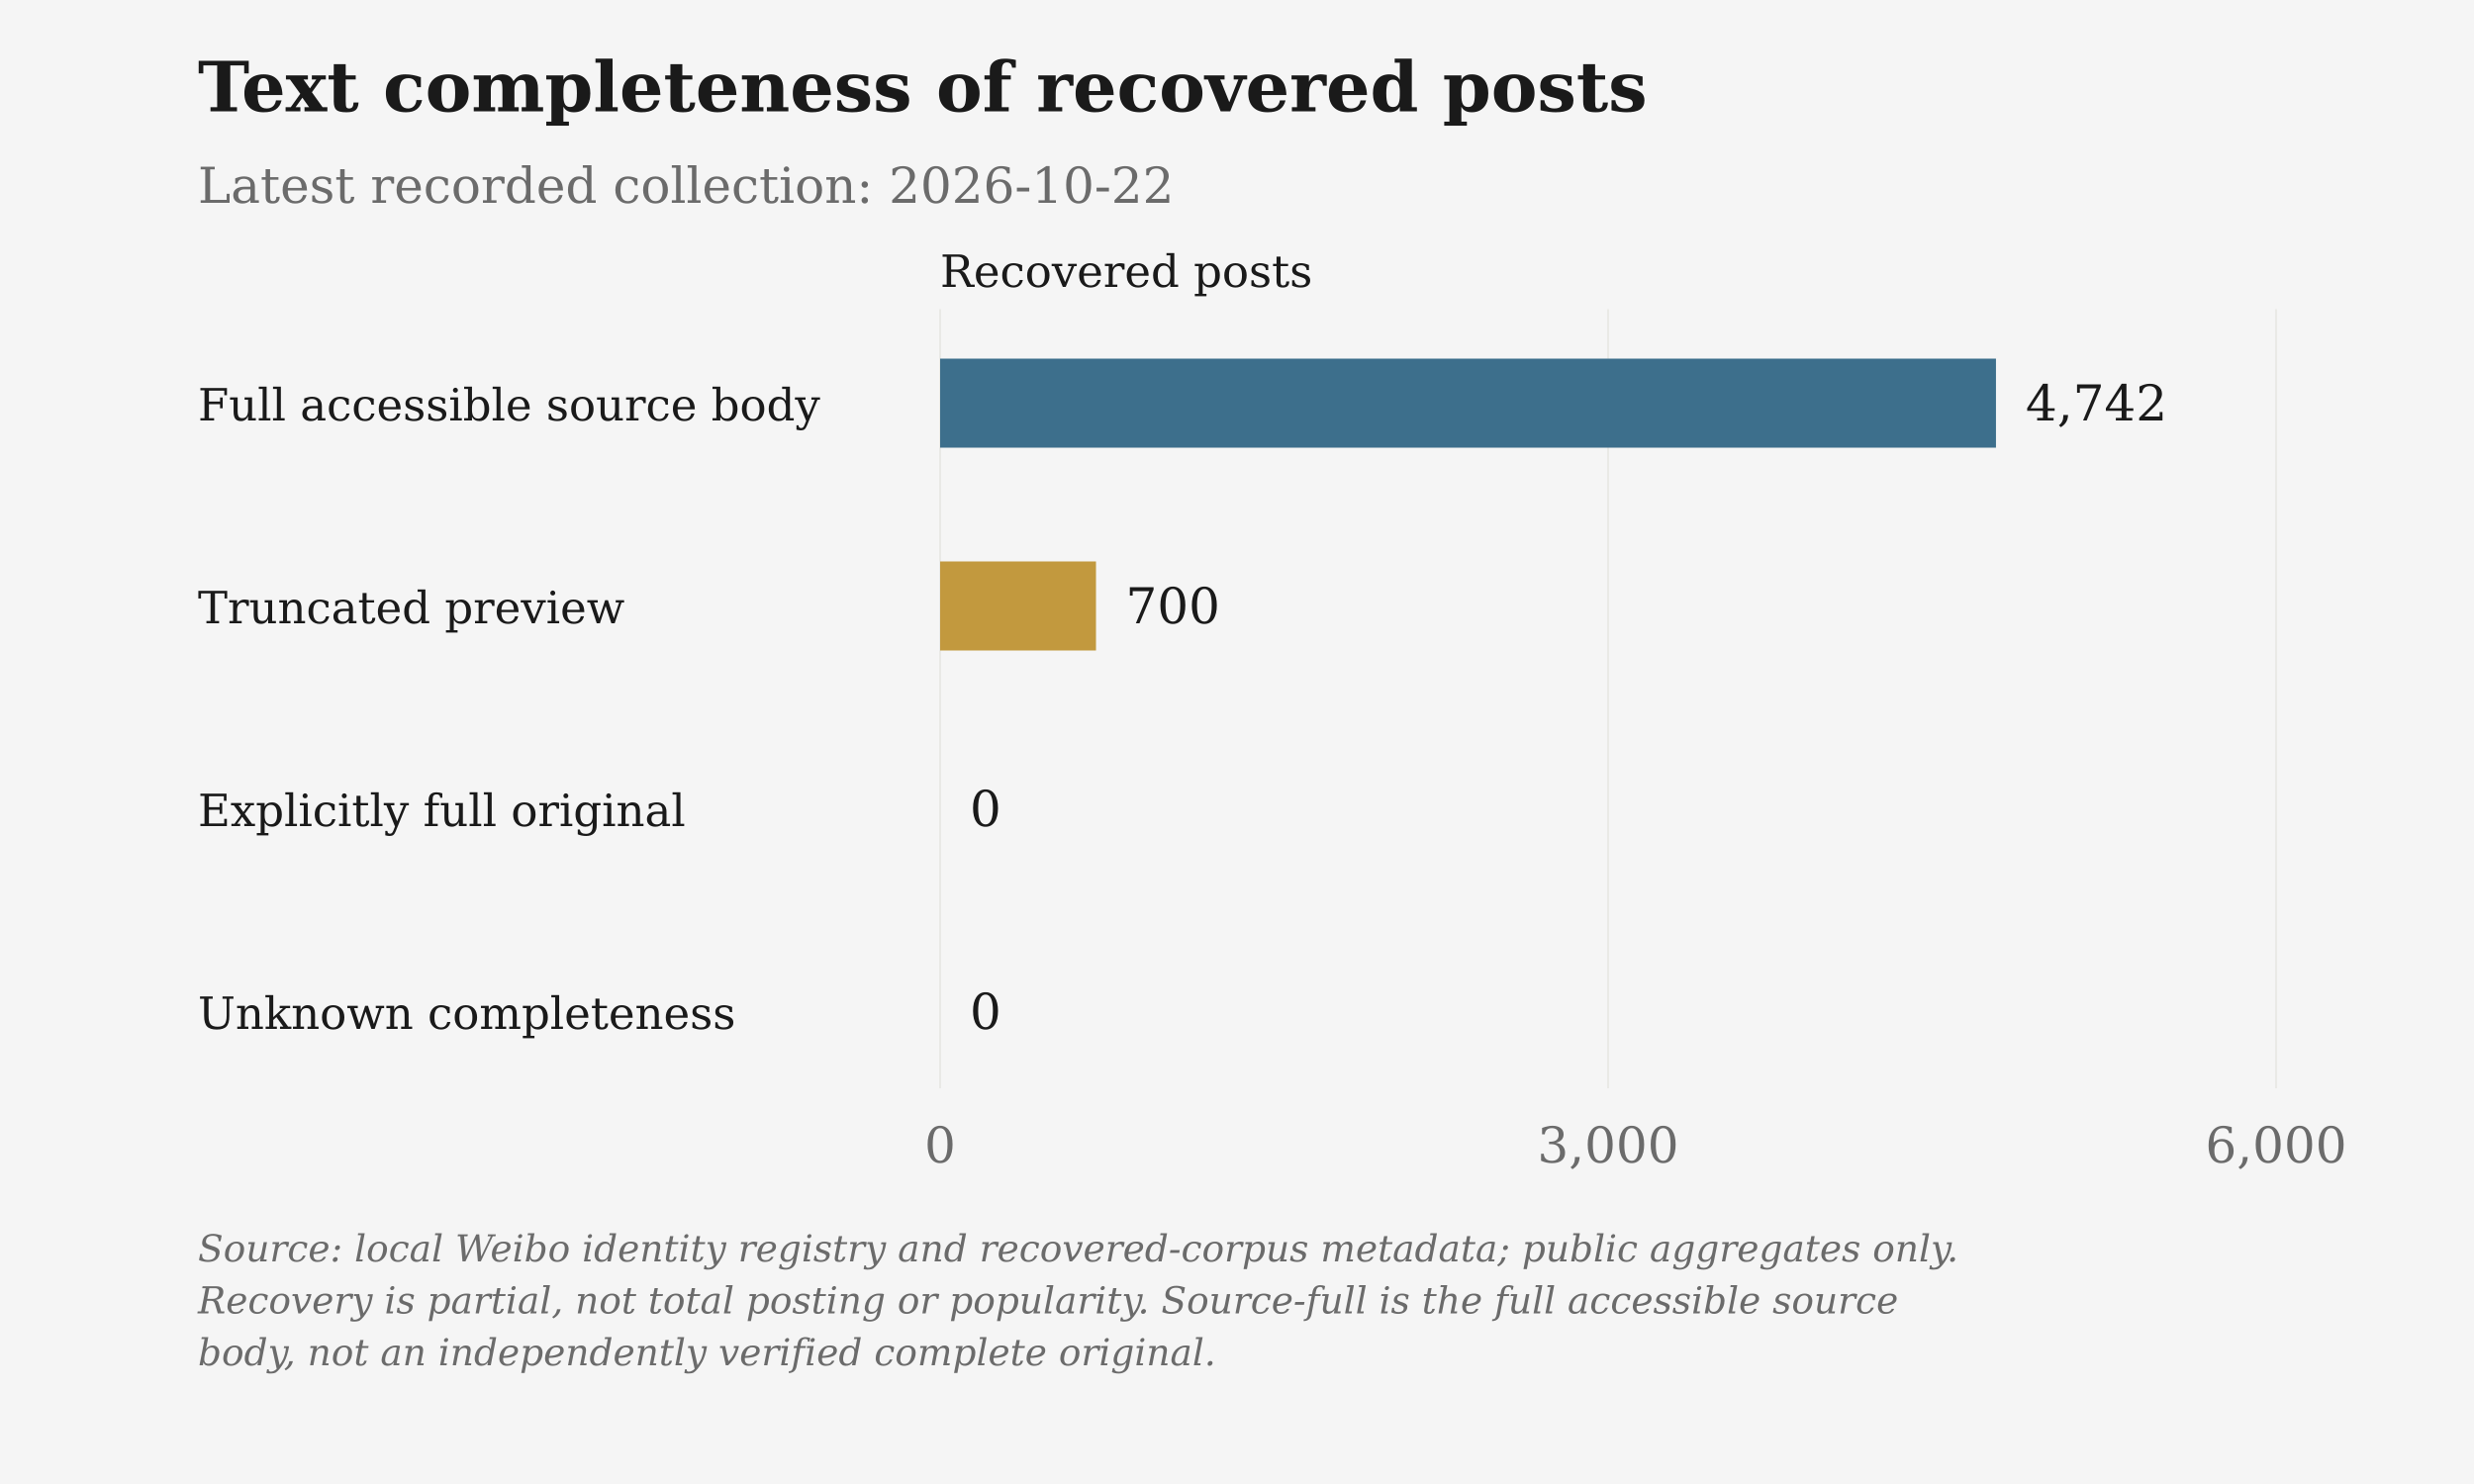
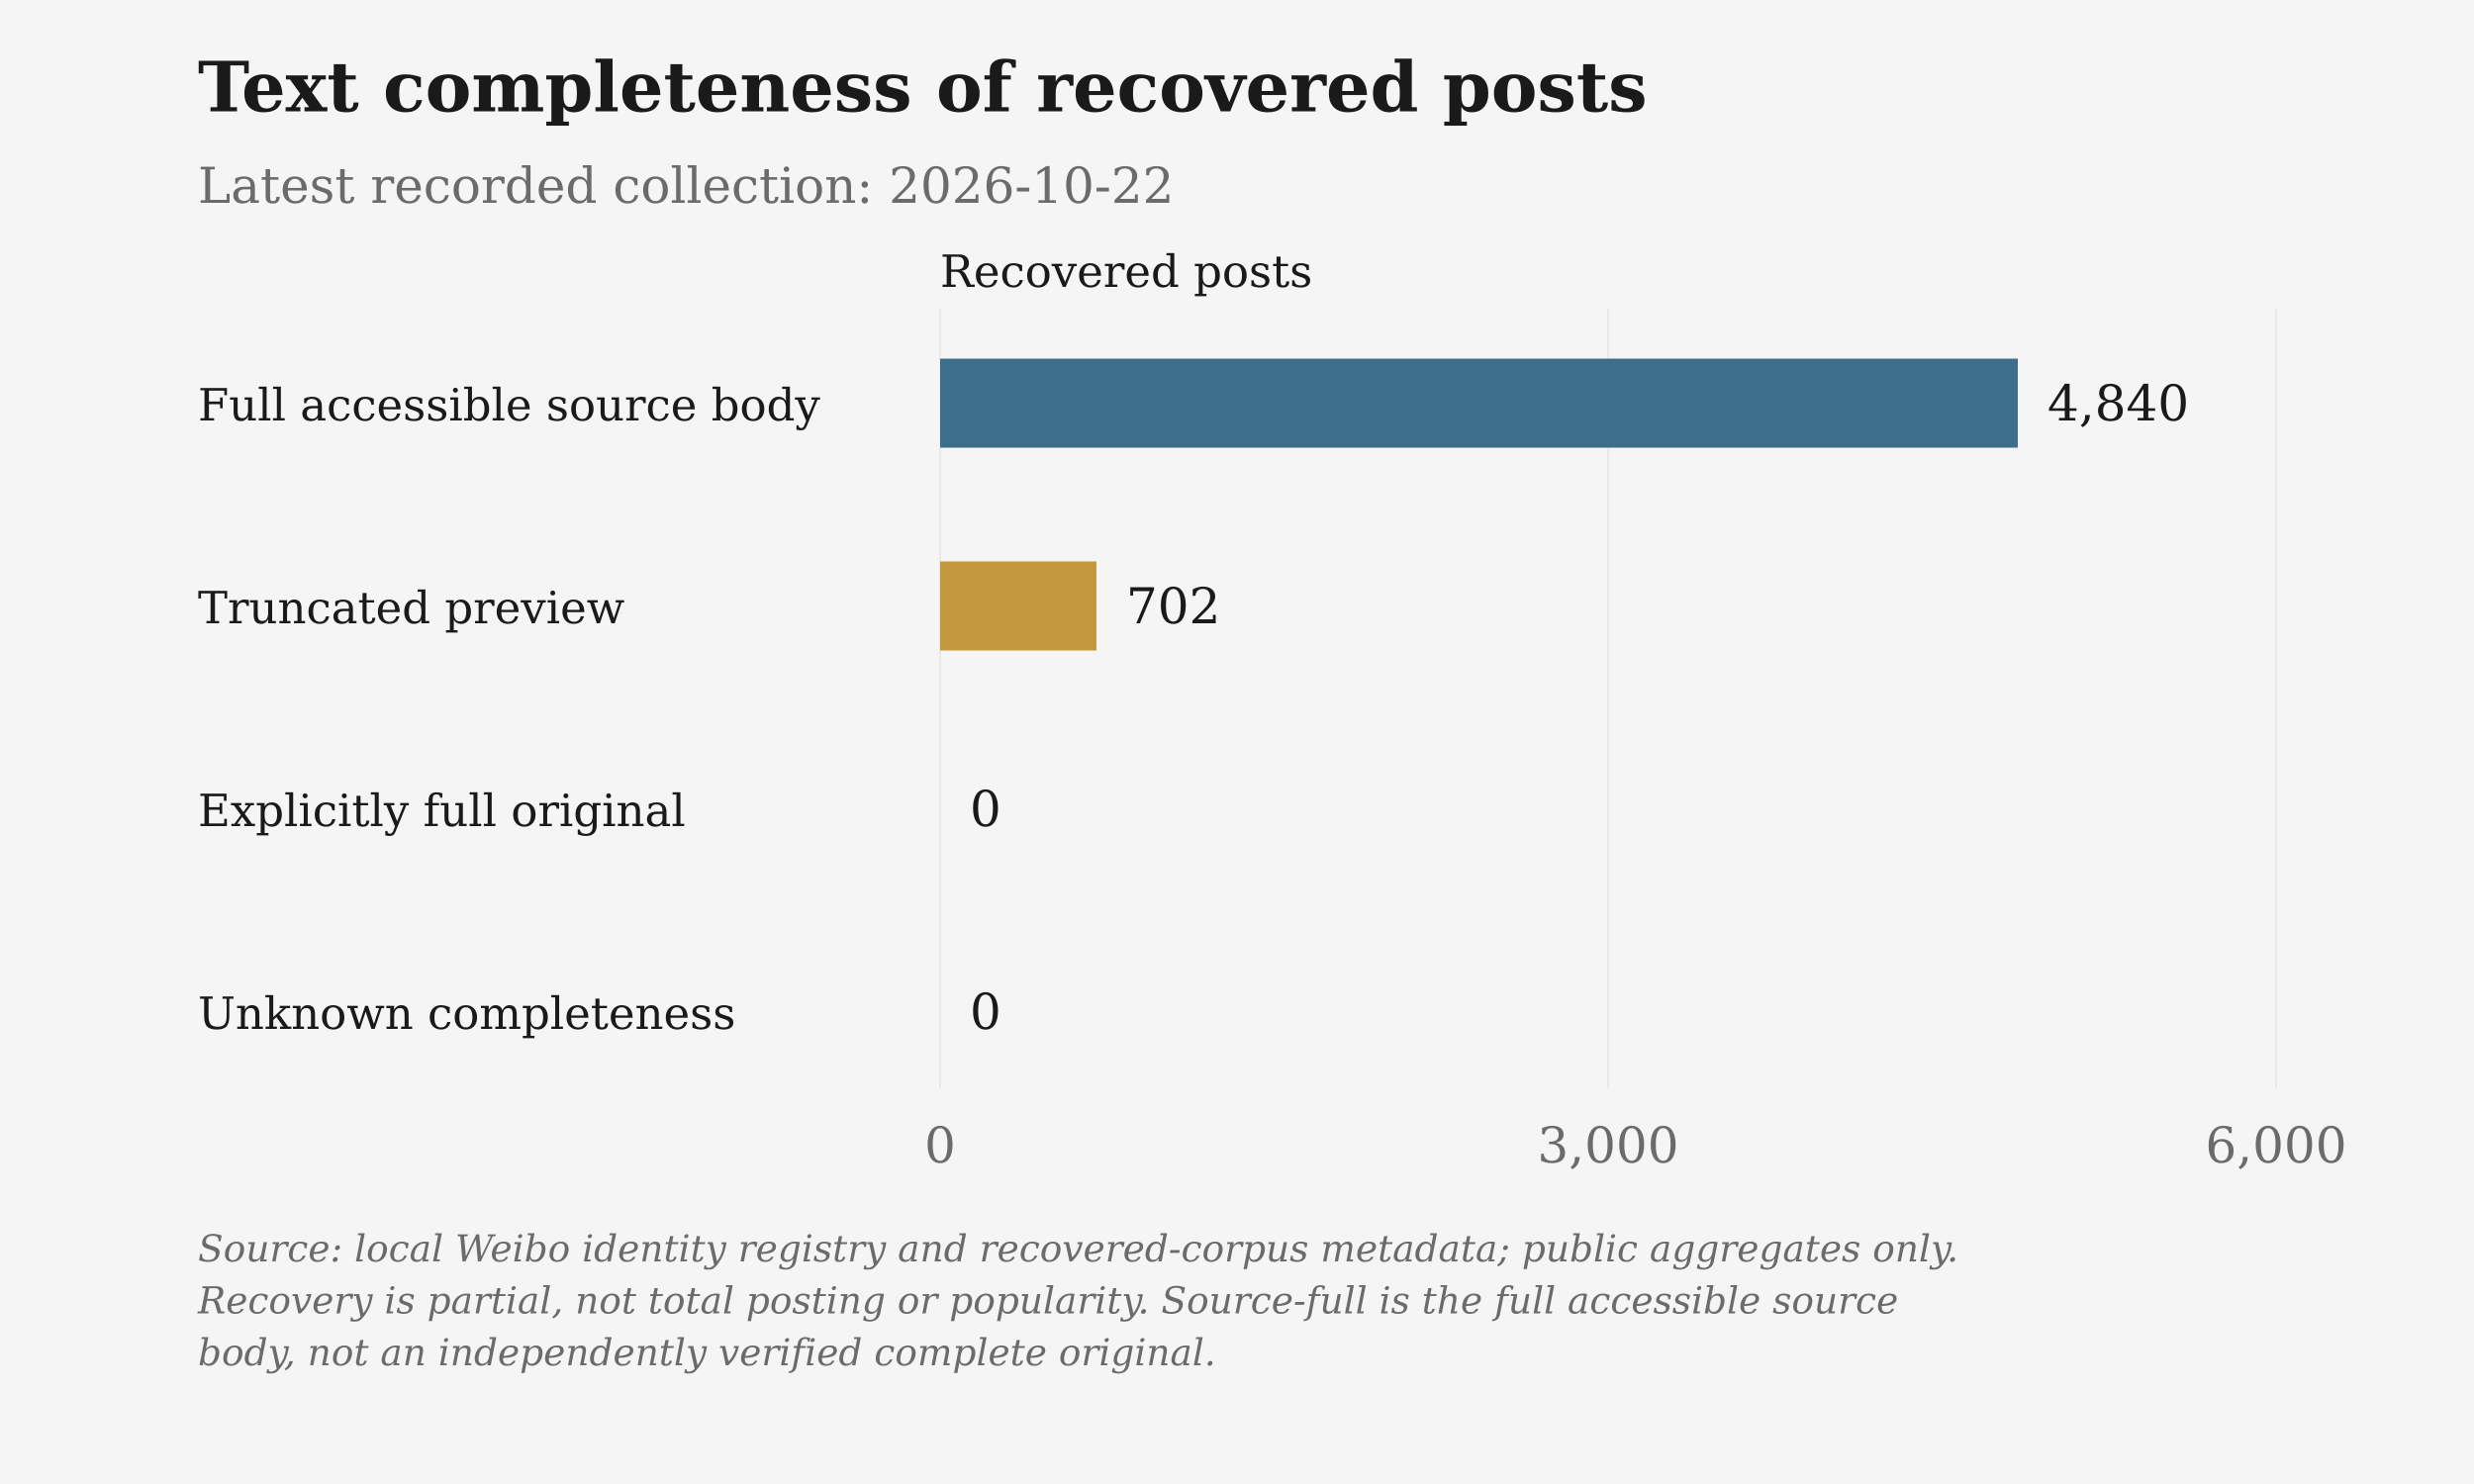
<svg xmlns="http://www.w3.org/2000/svg" viewBox="0 0 1000 600" role="img" aria-label="Text completeness of recovered posts">
  <rect class="chart-background" width="1000" height="600" fill="#F5F5F5" />
  <g font-family="DejaVu Serif, Georgia, 'Times New Roman', serif" font-size="20" fill="#6B6B6B">
    <text x="80" y="45" font-size="28" font-weight="bold" fill="#1A1A1A">Text completeness of recovered posts</text>
    <text x="80" y="82">Latest recorded collection: 2026-10-22</text>
    <text class="axis-unit" x="380" y="116" font-size="18" fill="#1A1A1A">Recovered posts</text>
    <path d="M380.00 125V440" stroke="#D6D3CC" stroke-opacity=".6" stroke-width=".5" />
    <text x="380.00" y="470" text-anchor="middle">0</text>
    <path d="M650.00 125V440" stroke="#D6D3CC" stroke-opacity=".6" stroke-width=".5" />
    <text x="650.00" y="470" text-anchor="middle">3,000</text>
    <path d="M920.00 125V440" stroke="#D6D3CC" stroke-opacity=".6" stroke-width=".5" />
    <text x="920.00" y="470" text-anchor="middle">6,000</text>
    <text x="80" y="170" font-size="18" fill="#1A1A1A">Full accessible source body</text>
-     <rect class="data-bar" data-label="Full accessible source body" data-value="4742" x="380" y="145" width="426.78" height="36" fill="#3D6F8C" />
-     <text x="818.78" y="170" fill="#1A1A1A">4,742</text>
+     <rect class="data-bar" data-label="Full accessible source body" data-value="4840" x="380" y="145" width="435.60" height="36" fill="#3D6F8C" />
+     <text x="827.60" y="170" fill="#1A1A1A">4,840</text>
    <text x="80" y="252" font-size="18" fill="#1A1A1A">Truncated preview</text>
-     <rect class="data-bar" data-label="Truncated preview" data-value="700" x="380" y="227" width="63.00" height="36" fill="#C2993E" />
-     <text x="455.00" y="252" fill="#1A1A1A">700</text>
+     <rect class="data-bar" data-label="Truncated preview" data-value="702" x="380" y="227" width="63.18" height="36" fill="#C2993E" />
+     <text x="455.18" y="252" fill="#1A1A1A">702</text>
    <text x="80" y="334" font-size="18" fill="#1A1A1A">Explicitly full original</text>
    <rect class="data-bar" data-label="Explicitly full original" data-value="0" x="380" y="309" width="0.00" height="36" fill="#4A7C59" />
    <text x="392.00" y="334" fill="#1A1A1A">0</text>
    <text x="80" y="416" font-size="18" fill="#1A1A1A">Unknown completeness</text>
    <rect class="data-bar" data-label="Unknown completeness" data-value="0" x="380" y="391" width="0.00" height="36" fill="#6B6B6B" />
    <text x="392.00" y="416" fill="#1A1A1A">0</text>
    <text class="figure-source" x="80" y="510" font-size="15" font-style="italic">Source: local Weibo identity registry and recovered-corpus metadata; public aggregates only.</text>
    <text class="figure-source" x="80" y="531" font-size="15" font-style="italic">Recovery is partial, not total posting or popularity. Source-full is the full accessible source</text>
    <text class="figure-source" x="80" y="552" font-size="15" font-style="italic">body, not an independently verified complete original.</text>
  </g>
</svg>
